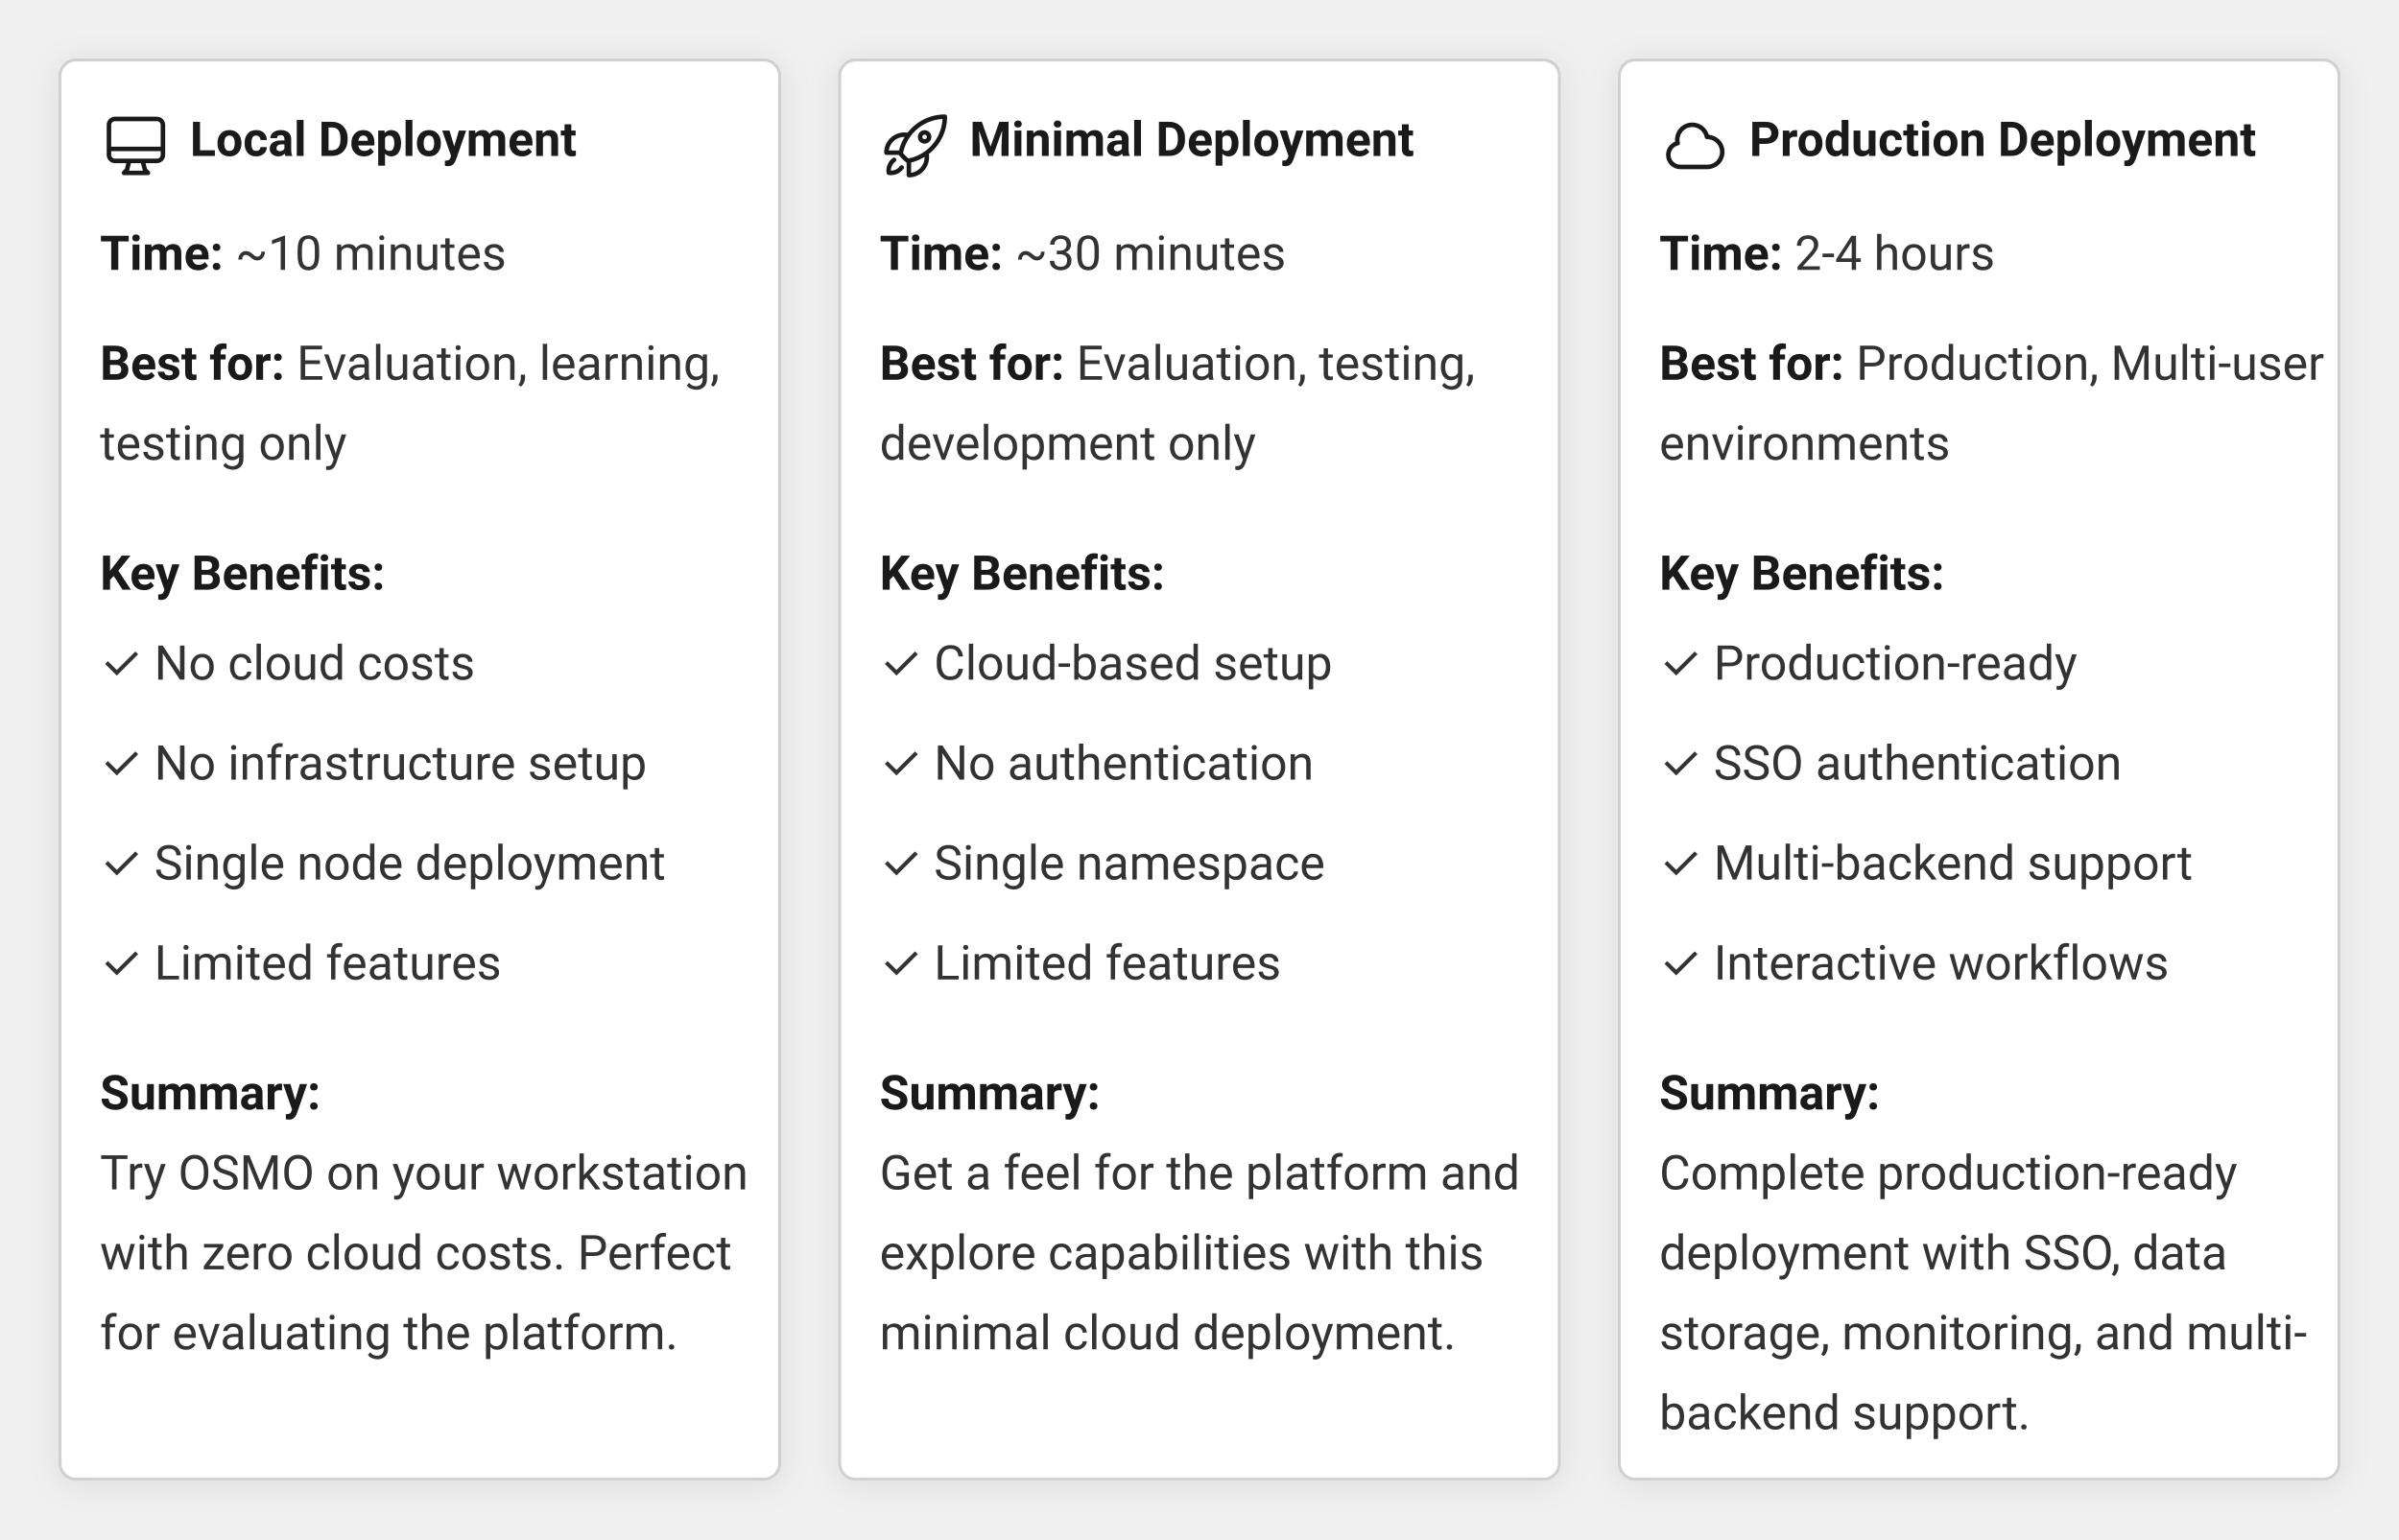
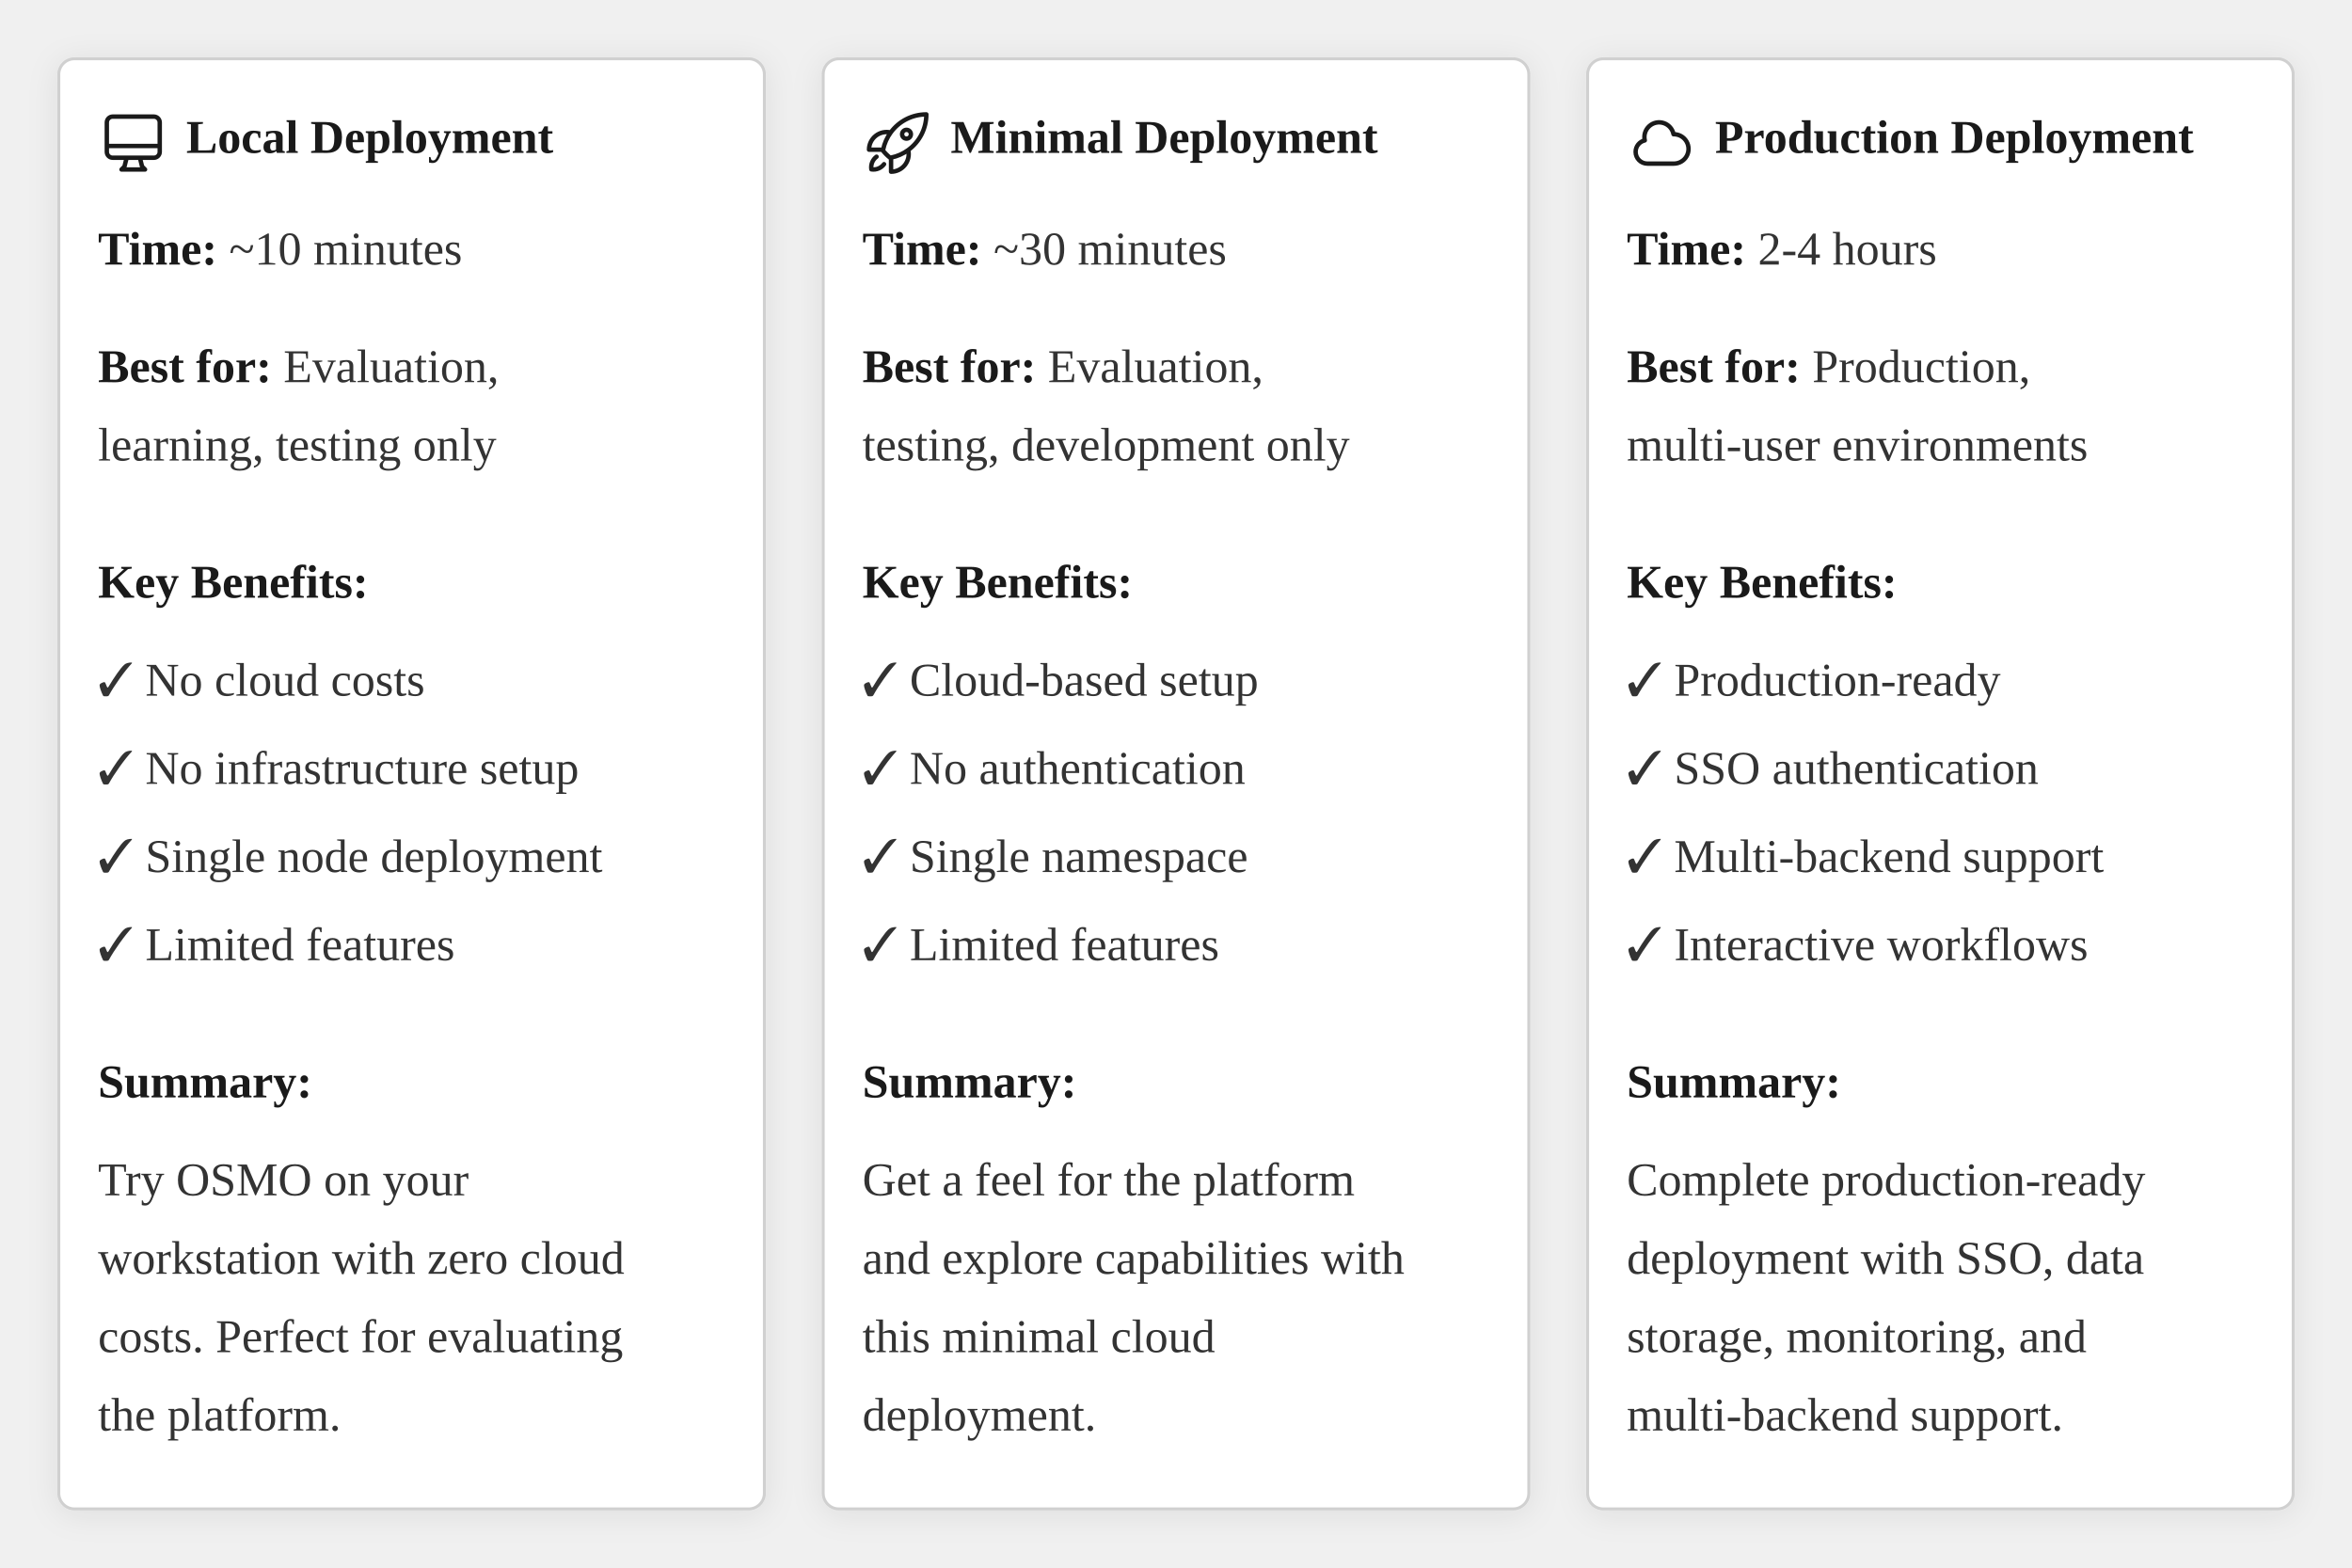
- <svg xmlns="http://www.w3.org/2000/svg" viewBox="0 0 1200 770" width="100%" style="max-width: 100%; height: auto;">
+ <svg xmlns="http://www.w3.org/2000/svg" viewBox="0 0 1200 800" width="100%" style="max-width: 100%; height: auto;">
  <defs>
    <style>
      /* Light mode (default) */
      .card-link {
        text-decoration: none;
      }

      .card-bg {
        fill: #ffffff;
        stroke: #d0d0d0;
        stroke-width: 1.5;
        filter: drop-shadow(0 2px 8px rgba(0, 0, 0, 0.08));
        transition: all 0.2s ease;
      }

      .card-link:hover .card-bg {
        stroke: #1a1a1a;
        stroke-width: 2.5;
        filter: drop-shadow(0 4px 16px rgba(0, 0, 0, 0.15));
      }

      .card-title,
      .card-text {
-         font-family: -apple-system, BlinkMacSystemFont, "Segoe UI", Roboto, sans-serif;
+         font-family: var(--pst-font-family-base, -apple-system, BlinkMacSystemFont, "Segoe UI", Roboto, sans-serif);
        font-size: 24px;
        line-height: 1.8;
      }

      .card-title {
        fill: #1a1a1a;
        font-weight: 700;
      }

      .card-text {
        fill: #333333;
        font-weight: 400;
      }

      .icon-color {
        color: #1a1a1a;
      }
      
      /* Dark mode - system preference */
      @media (prefers-color-scheme: dark) {
        :root:not([data-theme="light"]):not([data-mode="light"]) .card-bg {
          fill: #0a0a0a;
          stroke: #2a2a2a;
          filter: drop-shadow(0 2px 8px rgba(0, 0, 0, 0.6));
        }

        :root:not([data-theme="light"]):not([data-mode="light"]) .card-link:hover .card-bg {
          stroke: #4a4a4a;
          filter: drop-shadow(0 4px 16px rgba(0, 0, 0, 0.8));
        }

        :root:not([data-theme="light"]):not([data-mode="light"]) .card-title {
          fill: #ffffff;
        }

        :root:not([data-theme="light"]):not([data-mode="light"]) .card-text {
          fill: #cccccc;
        }

        :root:not([data-theme="light"]):not([data-mode="light"]) .icon-color {
          color: #ffffff;
        }
      }

      /* Dark mode - manual selection. Must be explicit because this is embedded as raw HTML. */
      :root[data-theme="dark"] .card-bg,
      :root[data-mode="dark"] .card-bg {
        fill: #0a0a0a;
        stroke: #2a2a2a;
        filter: drop-shadow(0 2px 8px rgba(0, 0, 0, 0.6));
      }

      :root[data-theme="dark"] .card-link:hover .card-bg,
      :root[data-mode="dark"] .card-link:hover .card-bg {
        stroke: #4a4a4a;
        filter: drop-shadow(0 4px 16px rgba(0, 0, 0, 0.8));
      }

      :root[data-theme="dark"] .card-title,
      :root[data-mode="dark"] .card-title {
        fill: #ffffff;
      }

      :root[data-theme="dark"] .card-text,
      :root[data-mode="dark"] .card-text {
        fill: #cccccc;
      }

      :root[data-theme="dark"] .icon-color,
      :root[data-mode="dark"] .icon-color {
        color: #ffffff;
      }
    </style>
  </defs>
  <a href="https://nvidia.github.io/OSMO/deployment_guide/appendix/deploy_local.html" class="card-link">
    <g id="card-local">
-       <rect class="card-bg" x="30" y="30" width="360" height="710" rx="8" />
+       <rect class="card-bg" x="30" y="30" width="360" height="740" rx="8" />
      <g class="icon-color" transform="translate(50, 55) scale(1.5)">
        <path stroke="currentColor" stroke-width="1.5" stroke-linecap="round" stroke-linejoin="round" fill="none" d="M9.75 17L9 20l-1 1h8l-1-1-.75-3M3 13h18M5 17h14a2 2 0 002-2V5a2 2 0 00-2-2H5a2 2 0 00-2 2v10a2 2 0 002 2z" />
      </g>
      <text class="card-title" x="95" y="78">Local Deployment</text>
      <text class="card-title" x="50" y="135">Time: <tspan class="card-text" font-weight="400">~10 minutes</tspan>
      </text>
-       <text class="card-title" x="50" y="190">Best for: <tspan class="card-text" font-weight="400">Evaluation, learning,</tspan>
+       <text class="card-title" x="50" y="195">Best for: <tspan class="card-text" font-weight="400">Evaluation,</tspan>
      </text>
-       <text class="card-text" x="50" y="230">testing only</text>
-       <text class="card-title" x="50" y="295">Key Benefits:</text>
-       <text class="card-text" x="50" y="340">✓ No cloud costs</text>
-       <text class="card-text" x="50" y="390">✓ No infrastructure setup</text>
-       <text class="card-text" x="50" y="440">✓ Single node deployment</text>
+       <text class="card-text" x="50" y="235">learning, testing only</text>
+       <text class="card-title" x="50" y="305">Key Benefits:</text>
+       <text class="card-text" x="50" y="355">✓ No cloud costs</text>
+       <text class="card-text" x="50" y="400">✓ No infrastructure setup</text>
+       <text class="card-text" x="50" y="445">✓ Single node deployment</text>
      <text class="card-text" x="50" y="490">✓ Limited features</text>
-       <text class="card-title" x="50" y="555">Summary:</text>
-       <text class="card-text" x="50" y="595">Try OSMO on your workstation</text>
-       <text class="card-text" x="50" y="635">with zero cloud costs. Perfect</text>
-       <text class="card-text" x="50" y="675">for evaluating the platform.</text>
+       <text class="card-title" x="50" y="560">Summary:</text>
+       <text class="card-text" x="50" y="610">Try OSMO on your</text>
+       <text class="card-text" x="50" y="650">workstation with zero cloud</text>
+       <text class="card-text" x="50" y="690">costs. Perfect for evaluating</text>
+       <text class="card-text" x="50" y="730">the platform.</text>
    </g>
  </a>
  <a href="https://nvidia.github.io/OSMO/deployment_guide/appendix/deploy_minimal.html" class="card-link">
    <g id="card-minimal">
-       <rect class="card-bg" x="420" y="30" width="360" height="710" rx="8" />
+       <rect class="card-bg" x="420" y="30" width="360" height="740" rx="8" />
      <g class="icon-color" transform="translate(440, 55) scale(1.5)">
        <path stroke="currentColor" stroke-width="1.5" stroke-linecap="round" stroke-linejoin="round" fill="none" d="M15.59 14.37a6 6 0 01-5.84 7.38v-4.8m5.84-2.58a14.98 14.98 0 006.16-12.12A14.98 14.98 0 009.631 8.41m5.96 5.96a14.926 14.926 0 01-5.841 2.58m-.119-8.54a6 6 0 00-7.381 5.84h4.8m2.581-5.84a14.927 14.927 0 00-2.58 5.84m2.699 2.7c-.103.021-.207.041-.311.06a15.09 15.09 0 01-2.448-2.448 14.9 14.9 0 01.06-.312m-2.24 2.39a4.493 4.493 0 00-1.757 4.306 4.493 4.493 0 004.306-1.758M16.5 9a1.5 1.5 0 11-3 0 1.5 1.5 0 013 0z" />
      </g>
      <text class="card-title" x="485" y="78">Minimal Deployment</text>
      <text class="card-title" x="440" y="135">Time: <tspan class="card-text" font-weight="400">~30 minutes</tspan>
      </text>
-       <text class="card-title" x="440" y="190">Best for: <tspan class="card-text" font-weight="400">Evaluation, testing,</tspan>
+       <text class="card-title" x="440" y="195">Best for: <tspan class="card-text" font-weight="400">Evaluation,</tspan>
      </text>
-       <text class="card-text" x="440" y="230">development only</text>
-       <text class="card-title" x="440" y="295">Key Benefits:</text>
-       <text class="card-text" x="440" y="340">✓ Cloud-based setup</text>
-       <text class="card-text" x="440" y="390">✓ No authentication</text>
-       <text class="card-text" x="440" y="440">✓ Single namespace</text>
+       <text class="card-text" x="440" y="235">testing, development only</text>
+       <text class="card-title" x="440" y="305">Key Benefits:</text>
+       <text class="card-text" x="440" y="355">✓ Cloud-based setup</text>
+       <text class="card-text" x="440" y="400">✓ No authentication</text>
+       <text class="card-text" x="440" y="445">✓ Single namespace</text>
      <text class="card-text" x="440" y="490">✓ Limited features</text>
-       <text class="card-title" x="440" y="555">Summary:</text>
-       <text class="card-text" x="440" y="595">Get a feel for the platform and</text>
-       <text class="card-text" x="440" y="635">explore capabilities with this</text>
-       <text class="card-text" x="440" y="675">minimal cloud deployment.</text>
+       <text class="card-title" x="440" y="560">Summary:</text>
+       <text class="card-text" x="440" y="610">Get a feel for the platform</text>
+       <text class="card-text" x="440" y="650">and explore capabilities with</text>
+       <text class="card-text" x="440" y="690">this minimal cloud</text>
+       <text class="card-text" x="440" y="730">deployment.</text>
    </g>
  </a>
  <a href="https://nvidia.github.io/OSMO/deployment_guide/requirements/prereqs.html" class="card-link">
    <g id="card-production">
-       <rect class="card-bg" x="810" y="30" width="360" height="710" rx="8" />
+       <rect class="card-bg" x="810" y="30" width="360" height="740" rx="8" />
      <g class="icon-color" transform="translate(830, 55) scale(1.5)">
        <path stroke="currentColor" stroke-width="1.5" stroke-linecap="round" stroke-linejoin="round" fill="none" d="M3 15a4 4 0 004 4h9a5 5 0 10-.1-9.999 5.002 5.002 0 10-9.78 2.096A4.001 4.001 0 003 15z" />
      </g>
      <text class="card-title" x="875" y="78">Production Deployment</text>
      <text class="card-title" x="830" y="135">Time: <tspan class="card-text" font-weight="400">2-4 hours</tspan>
      </text>
-       <text class="card-title" x="830" y="190">Best for: <tspan class="card-text" font-weight="400">Production, Multi-user</tspan>
+       <text class="card-title" x="830" y="195">Best for: <tspan class="card-text" font-weight="400">Production,</tspan>
      </text>
-       <text class="card-text" x="830" y="230">environments</text>
-       <text class="card-title" x="830" y="295">Key Benefits:</text>
-       <text class="card-text" x="830" y="340">✓ Production-ready</text>
-       <text class="card-text" x="830" y="390">✓ SSO authentication</text>
-       <text class="card-text" x="830" y="440">✓ Multi-backend support</text>
+       <text class="card-text" x="830" y="235">multi-user environments</text>
+       <text class="card-title" x="830" y="305">Key Benefits:</text>
+       <text class="card-text" x="830" y="355">✓ Production-ready</text>
+       <text class="card-text" x="830" y="400">✓ SSO authentication</text>
+       <text class="card-text" x="830" y="445">✓ Multi-backend support</text>
      <text class="card-text" x="830" y="490">✓ Interactive workflows</text>
-       <text class="card-title" x="830" y="555">Summary:</text>
-       <text class="card-text" x="830" y="595">Complete production-ready</text>
-       <text class="card-text" x="830" y="635">deployment with SSO, data</text>
-       <text class="card-text" x="830" y="675">storage, monitoring, and multi-</text>
-       <text class="card-text" x="830" y="715">backend support.</text>
+       <text class="card-title" x="830" y="560">Summary:</text>
+       <text class="card-text" x="830" y="610">Complete production-ready</text>
+       <text class="card-text" x="830" y="650">deployment with SSO, data</text>
+       <text class="card-text" x="830" y="690">storage, monitoring, and</text>
+       <text class="card-text" x="830" y="730">multi-backend support.</text>
    </g>
  </a>
</svg>
